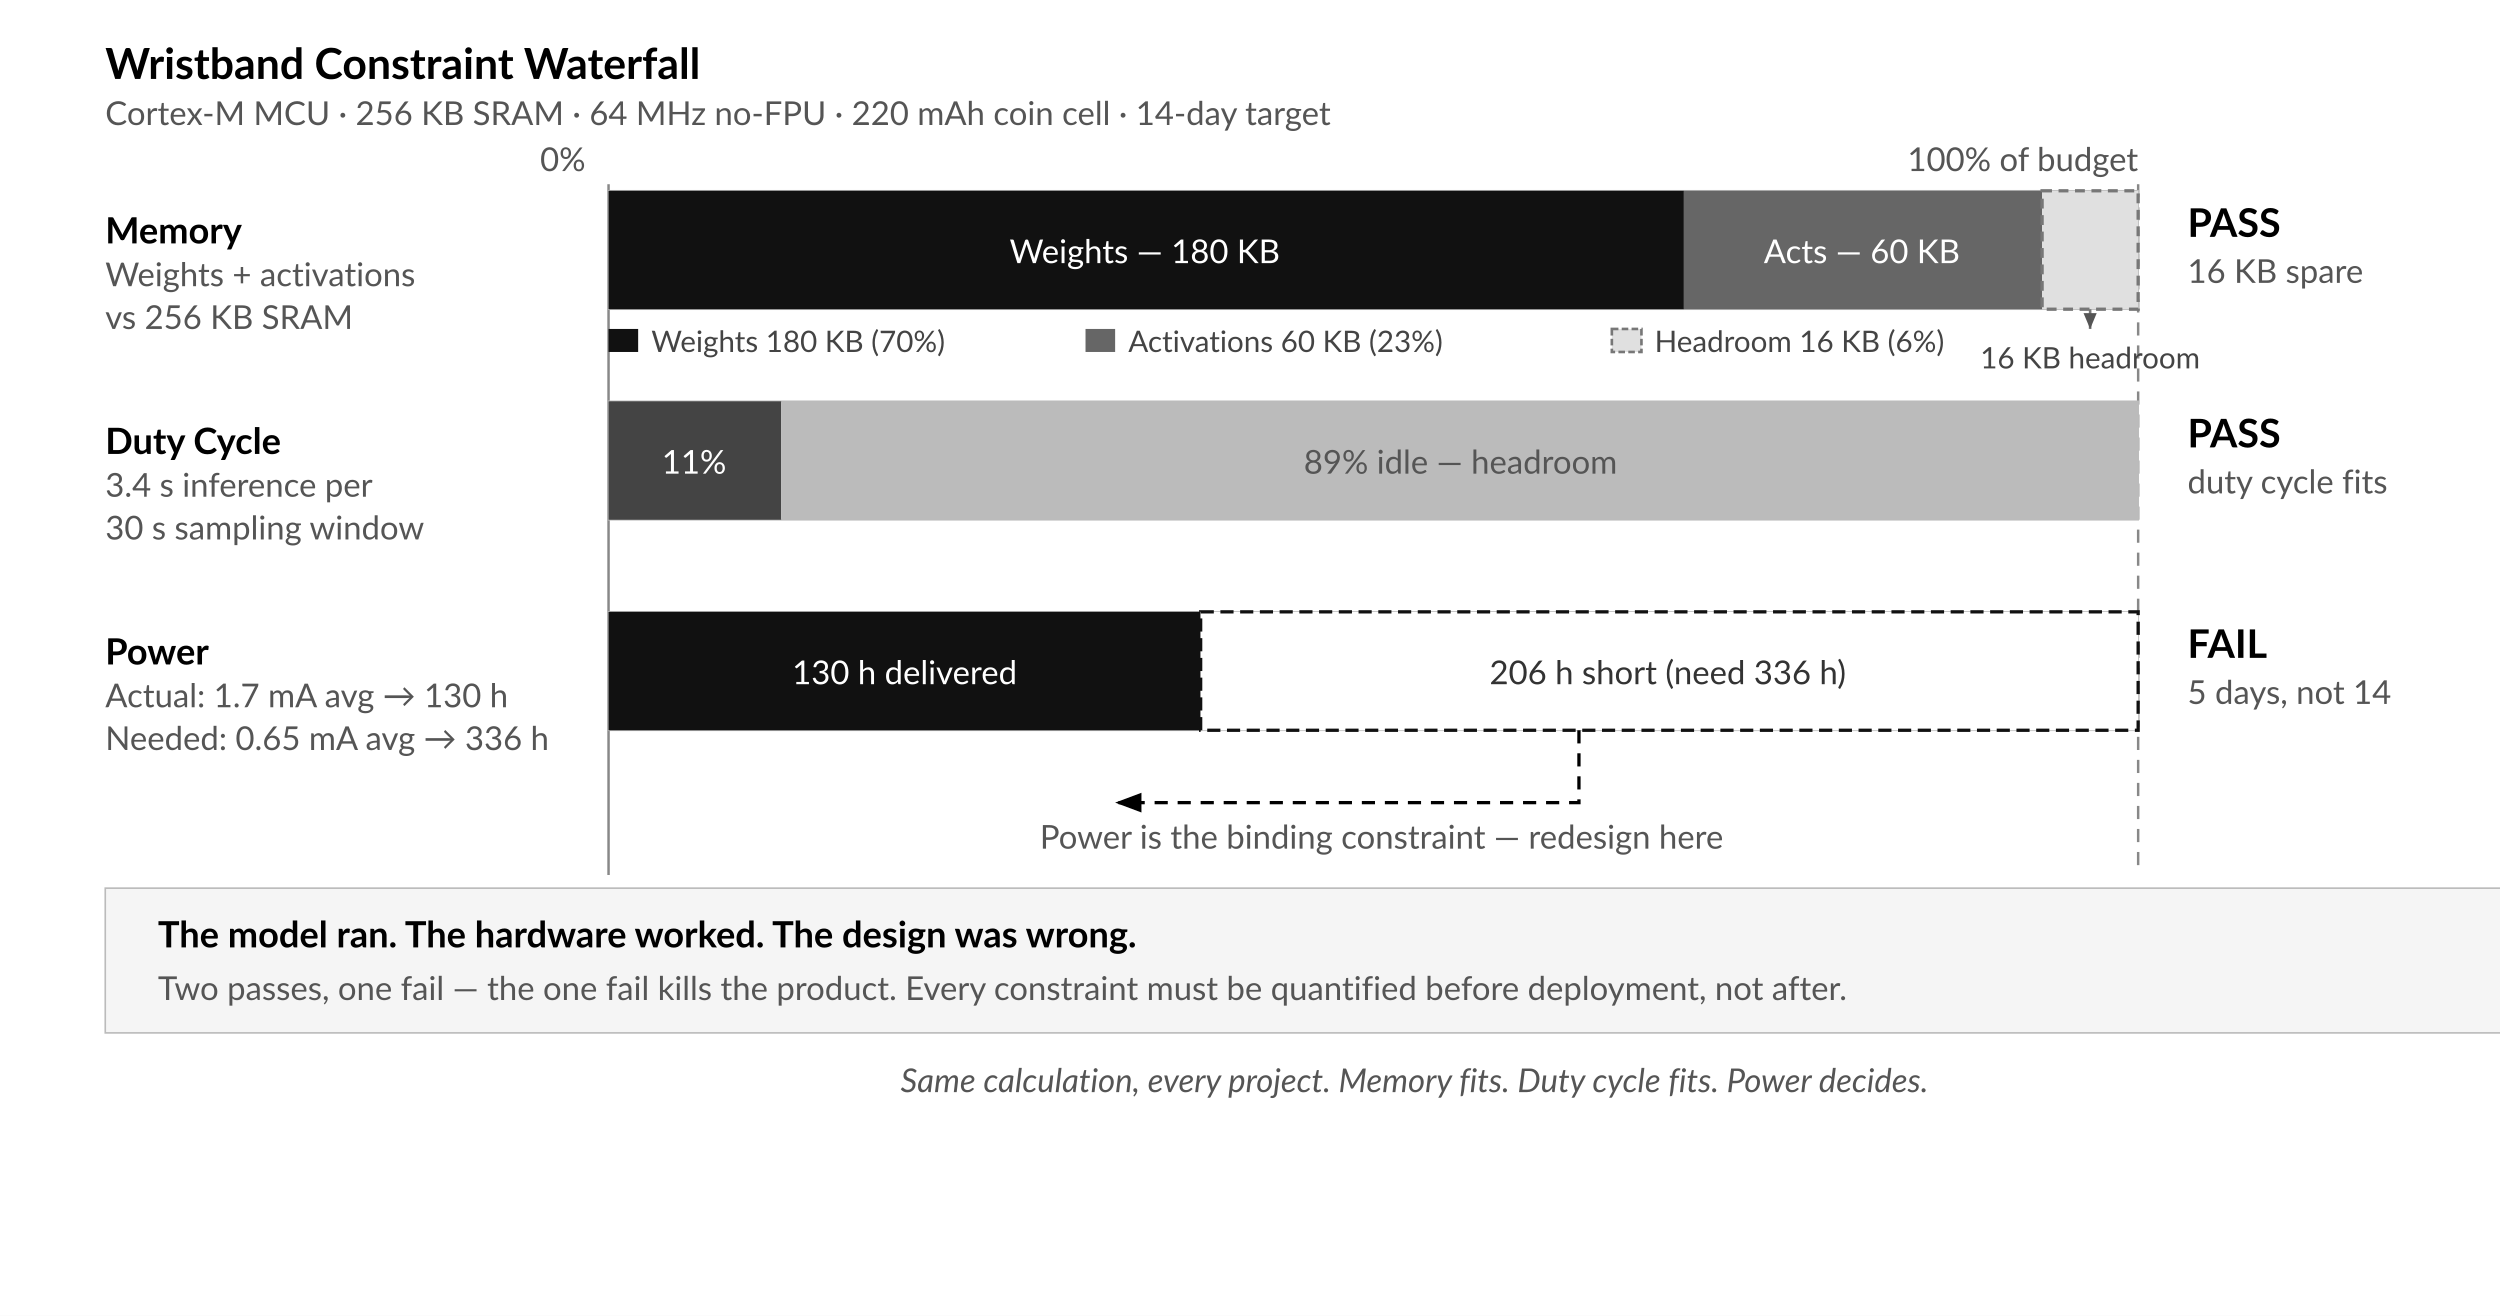
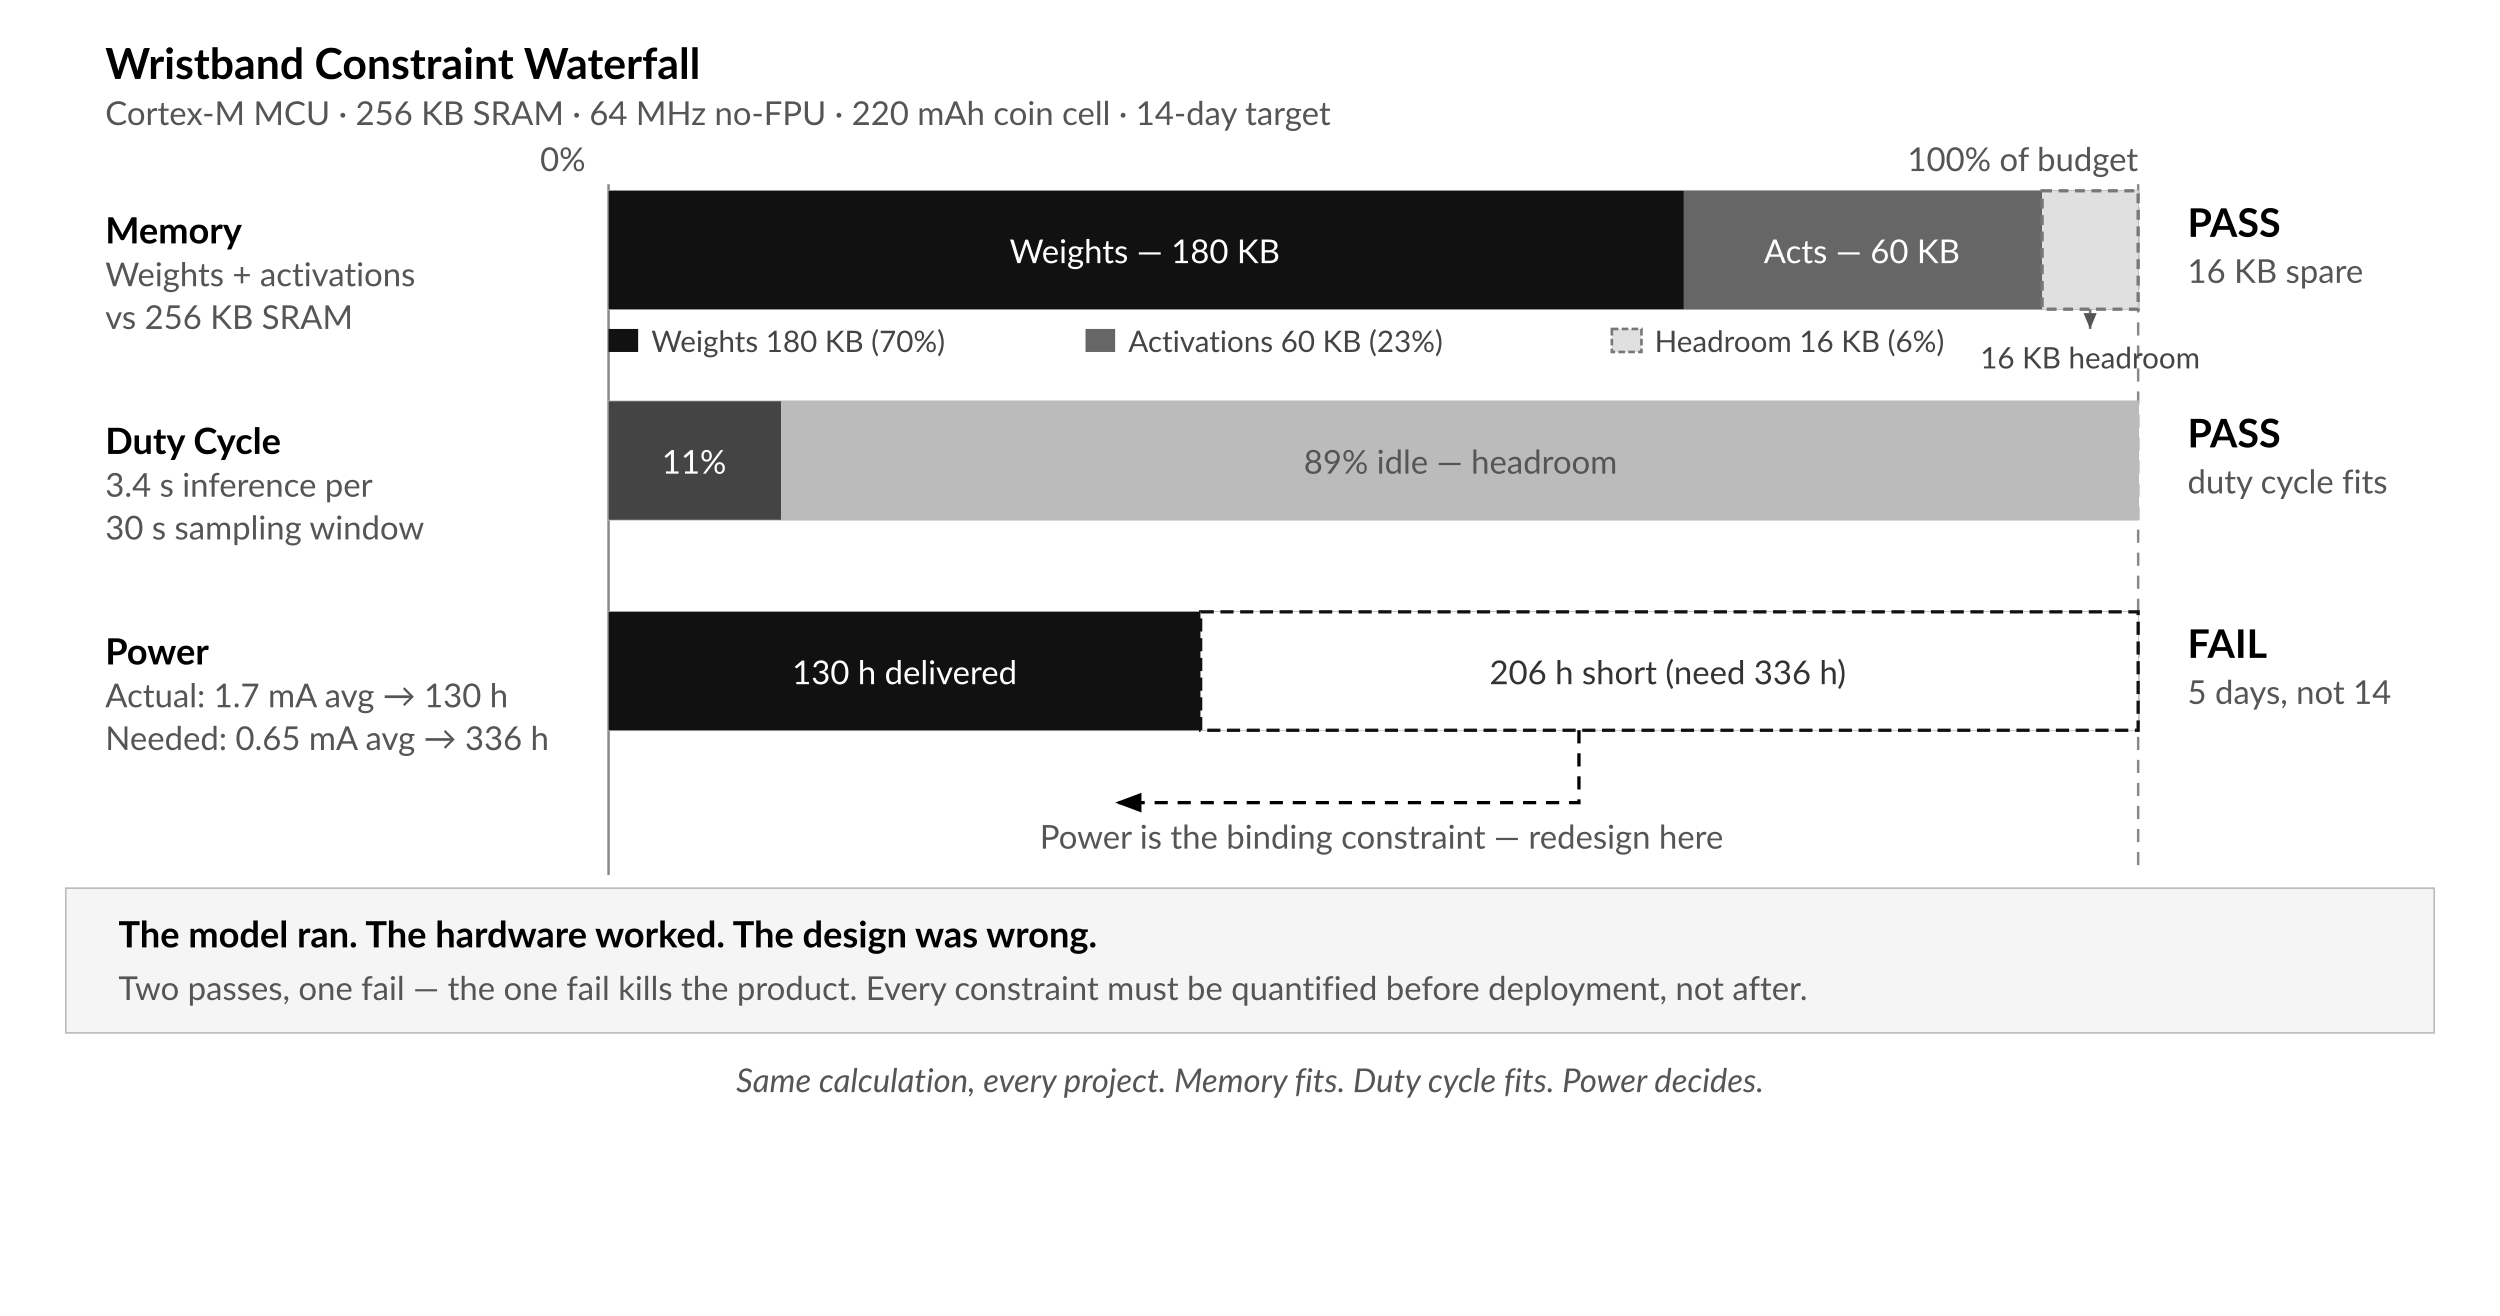
<svg xmlns="http://www.w3.org/2000/svg" viewBox="0 0 760 400" role="img" aria-labelledby="t02 d02">
  <defs>
    <style>
      .ti      { font-family: Lato, 'Helvetica Neue', Arial, sans-serif; font-size: 13px; font-weight: bold; fill: #000000; }
      .sub     { font-family: Lato, 'Helvetica Neue', Arial, sans-serif; font-size: 10px; fill: #555555; }
      .nm      { font-family: Lato, 'Helvetica Neue', Arial, sans-serif; font-size: 11px; font-weight: bold; fill: #000000; }
      .sm      { font-family: Lato, 'Helvetica Neue', Arial, sans-serif; font-size: 10px; fill: #555555; }
      .bar-lbl { font-family: Lato, 'Helvetica Neue', Arial, sans-serif; font-size: 10px; }
      .verdict { font-family: Lato, 'Helvetica Neue', Arial, sans-serif; font-size: 12px; font-weight: bold; }
      .cap     { font-family: Lato, 'Helvetica Neue', Arial, sans-serif; font-size: 10px; font-style: italic; fill: #555555; }
      .leg     { font-family: Lato, 'Helvetica Neue', Arial, sans-serif; font-size: 9px; fill: #444444; }
    </style>
    <marker id="ar2" markerWidth="8" markerHeight="6" refX="7" refY="3" orient="auto">
      <polygon points="0 0, 8 3, 0 6" fill="#000000" />
    </marker>
    <marker id="ar-sm" markerWidth="6" markerHeight="5" refX="6" refY="2.5" orient="auto">
      <polygon points="0 0, 6 2.5, 0 5" fill="#555555" />
    </marker>
  </defs>
-   <rect width="860" height="400" fill="#FFFFFF" />
+   <rect width="760" height="400" fill="#FFFFFF" />
  <text x="32" y="24" class="ti">Wristband Constraint Waterfall</text>
  <text x="32" y="38" class="sub">Cortex-M MCU · 256 KB SRAM · 64 MHz no-FPU · 220 mAh coin cell · 14-day target</text>
  <text x="178" y="52" text-anchor="end" class="sm">0%</text>
  <text x="650" y="52" text-anchor="end" class="sm">100% of budget</text>
  <line x1="185" y1="56" x2="185" y2="266" stroke="#888888" stroke-width="0.75" />
  <line x1="650" y1="56" x2="650" y2="266" stroke="#888888" stroke-width="0.75" stroke-dasharray="4 3" />
  <text x="32" y="74" class="nm">Memory</text>
  <text x="32" y="87" class="sm">Weights + activations</text>
  <text x="32" y="100" class="sm">vs 256 KB SRAM</text>
  <rect x="185" y="58" width="465" height="36" fill="#F0F0F0" stroke="#BBBBBB" stroke-width="0.5" />
  <rect x="185" y="58" width="326.9" height="36" fill="#111111" />
  <rect x="511.9" y="58" width="108.9" height="36" fill="#666666" />
  <rect x="620.8" y="58" width="29.2" height="36" fill="#E0E0E0" stroke="#777777" stroke-width="1" stroke-dasharray="3 2" />
  <text x="348" y="80" text-anchor="middle" class="bar-lbl" fill="#FFFFFF">Weights — 180 KB</text>
  <text x="566" y="80" text-anchor="middle" class="bar-lbl" fill="#FFFFFF">Acts — 60 KB</text>
  <line x1="635.4" y1="94" x2="635.4" y2="100" stroke="#777777" stroke-width="0.8" marker-end="url(#ar-sm)" />
  <text x="635.4" y="112" text-anchor="middle" class="leg" fill="#444444">16 KB headroom</text>
  <rect x="185" y="100" width="9" height="7" fill="#111111" />
  <text x="198" y="107" class="leg">Weights 180 KB (70%)</text>
  <rect x="330" y="100" width="9" height="7" fill="#666666" />
  <text x="343" y="107" class="leg">Activations 60 KB (23%)</text>
  <rect x="490" y="100" width="9" height="7" fill="#E0E0E0" stroke="#777777" stroke-width="0.8" stroke-dasharray="2 1" />
  <text x="503" y="107" class="leg">Headroom 16 KB (6%)</text>
  <text x="665" y="72" class="verdict">PASS</text>
  <text x="665" y="86" class="sm">16 KB spare</text>
  <text x="32" y="138" class="nm">Duty Cycle</text>
  <text x="32" y="151" class="sm">3.4 s inference per</text>
  <text x="32" y="164" class="sm">30 s sampling window</text>
  <rect x="185" y="122" width="465" height="36" fill="#F0F0F0" stroke="#BBBBBB" stroke-width="0.5" />
  <rect x="185" y="122" width="52.5" height="36" fill="#444444" />
  <rect x="237.5" y="122" width="412.5" height="36" fill="#BBBBBB" />
  <text x="211" y="144" text-anchor="middle" class="bar-lbl" fill="#FFFFFF">11%</text>
  <text x="444" y="144" text-anchor="middle" class="bar-lbl" fill="#555555">89% idle — headroom</text>
  <text x="665" y="136" class="verdict">PASS</text>
  <text x="665" y="150" class="sm">duty cycle fits</text>
  <text x="32" y="202" class="nm">Power</text>
  <text x="32" y="215" class="sm">Actual: 1.7 mA avg → 130 h</text>
  <text x="32" y="228" class="sm">Needed: 0.65 mA avg → 336 h</text>
  <rect x="185" y="186" width="465" height="36" fill="#F0F0F0" stroke="#BBBBBB" stroke-width="0.5" />
  <rect x="185" y="186" width="180" height="36" fill="#111111" />
  <rect x="365" y="186" width="285" height="36" fill="#FFFFFF" stroke="#111111" stroke-width="1" stroke-dasharray="4 2" />
  <text x="275" y="208" text-anchor="middle" class="bar-lbl" fill="#FFFFFF">130 h delivered</text>
  <text x="507" y="208" text-anchor="middle" class="bar-lbl" fill="#333333">206 h short (need 336 h)</text>
  <text x="665" y="200" class="verdict">FAIL</text>
  <text x="665" y="214" class="sm">5 days, not 14</text>
  <path d="M 480 222 L 480 244 L 340 244" fill="none" stroke="#000000" stroke-width="1" stroke-dasharray="4 3" marker-end="url(#ar2)" />
  <text x="420" y="258" text-anchor="middle" class="sm">Power is the binding constraint — redesign here</text>
-   <rect x="32" y="270" width="796" height="44" fill="#F5F5F5" stroke="#BBBBBB" stroke-width="0.5" />
-   <text x="48" y="288" class="nm">The model ran. The hardware worked. The design was wrong.</text>
-   <text x="48" y="304" class="sm">Two passes, one fail — the one fail kills the product. Every constraint must be quantified before deployment, not after.</text>
-   <text x="430" y="332" text-anchor="middle" class="cap">Same calculation, every project. Memory fits. Duty cycle fits. Power decides.</text>
+   <rect x="20" y="270" width="720" height="44" fill="#F5F5F5" stroke="#BBBBBB" stroke-width="0.5" />
+   <text x="36" y="288" class="nm">The model ran. The hardware worked. The design was wrong.</text>
+   <text x="36" y="304" class="sm">Two passes, one fail — the one fail kills the product. Every constraint must be quantified before deployment, not after.</text>
+   <text x="380" y="332" text-anchor="middle" class="cap">Same calculation, every project. Memory fits. Duty cycle fits. Power decides.</text>
</svg>
